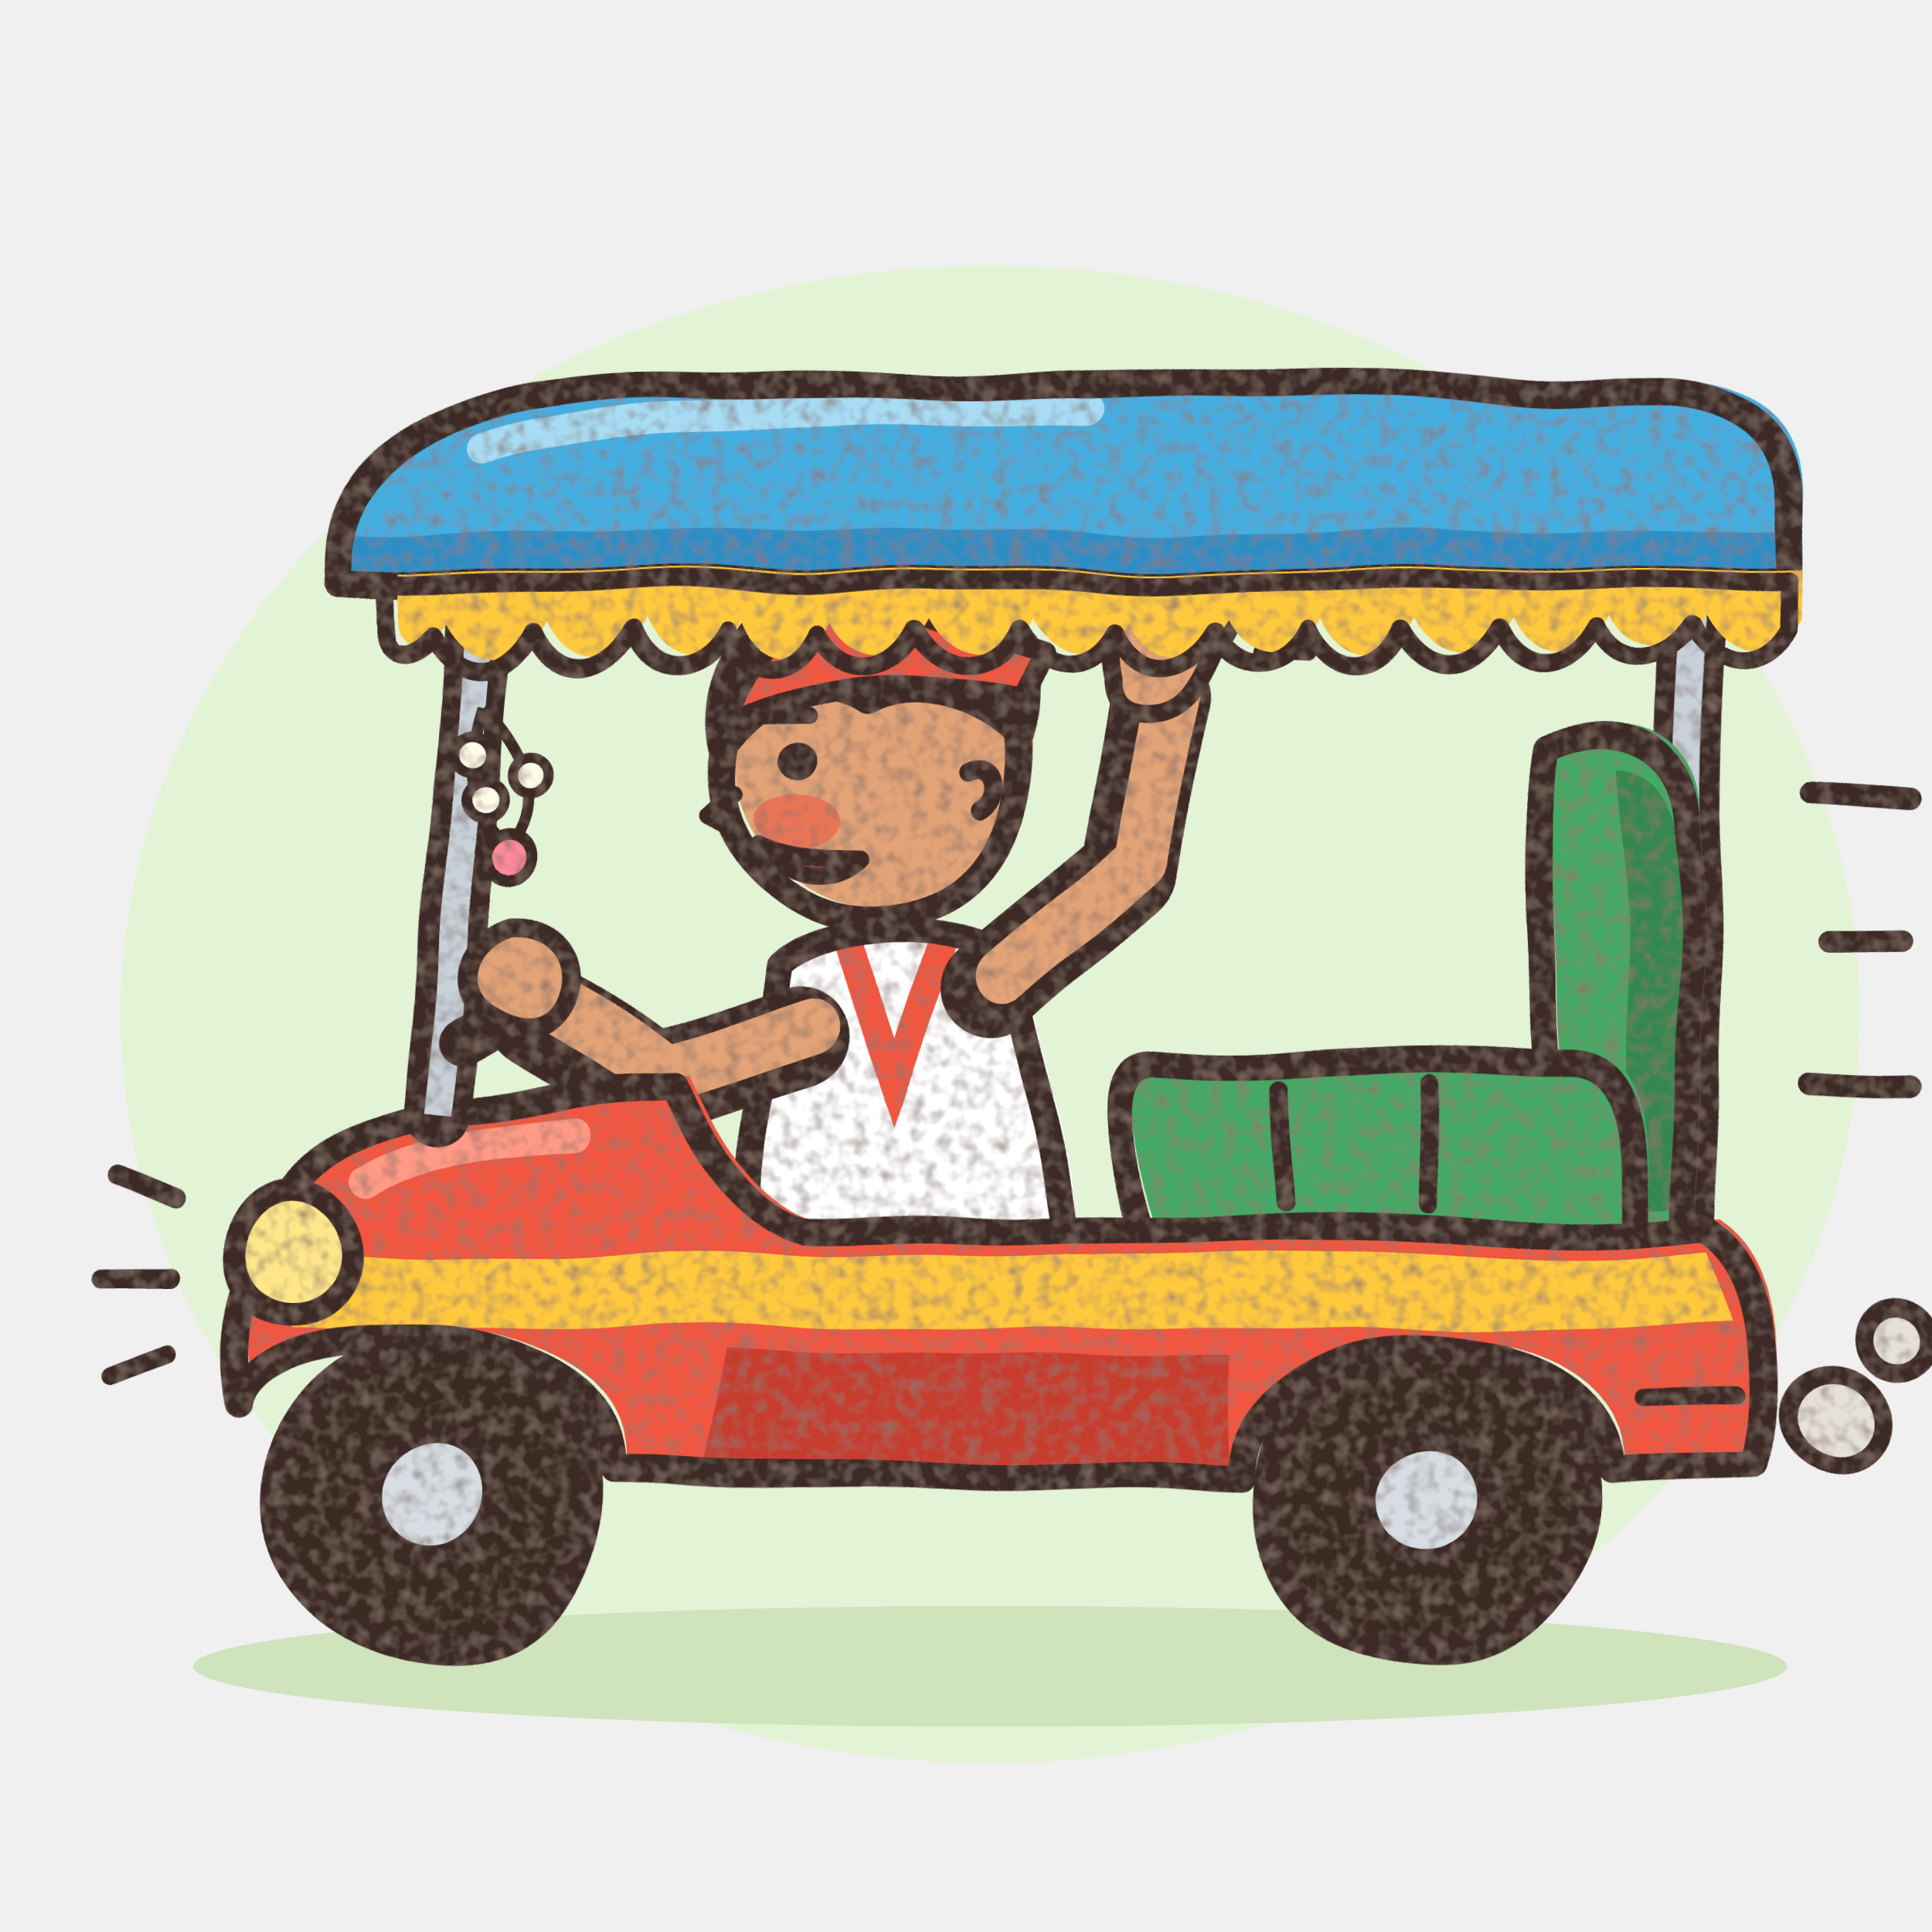
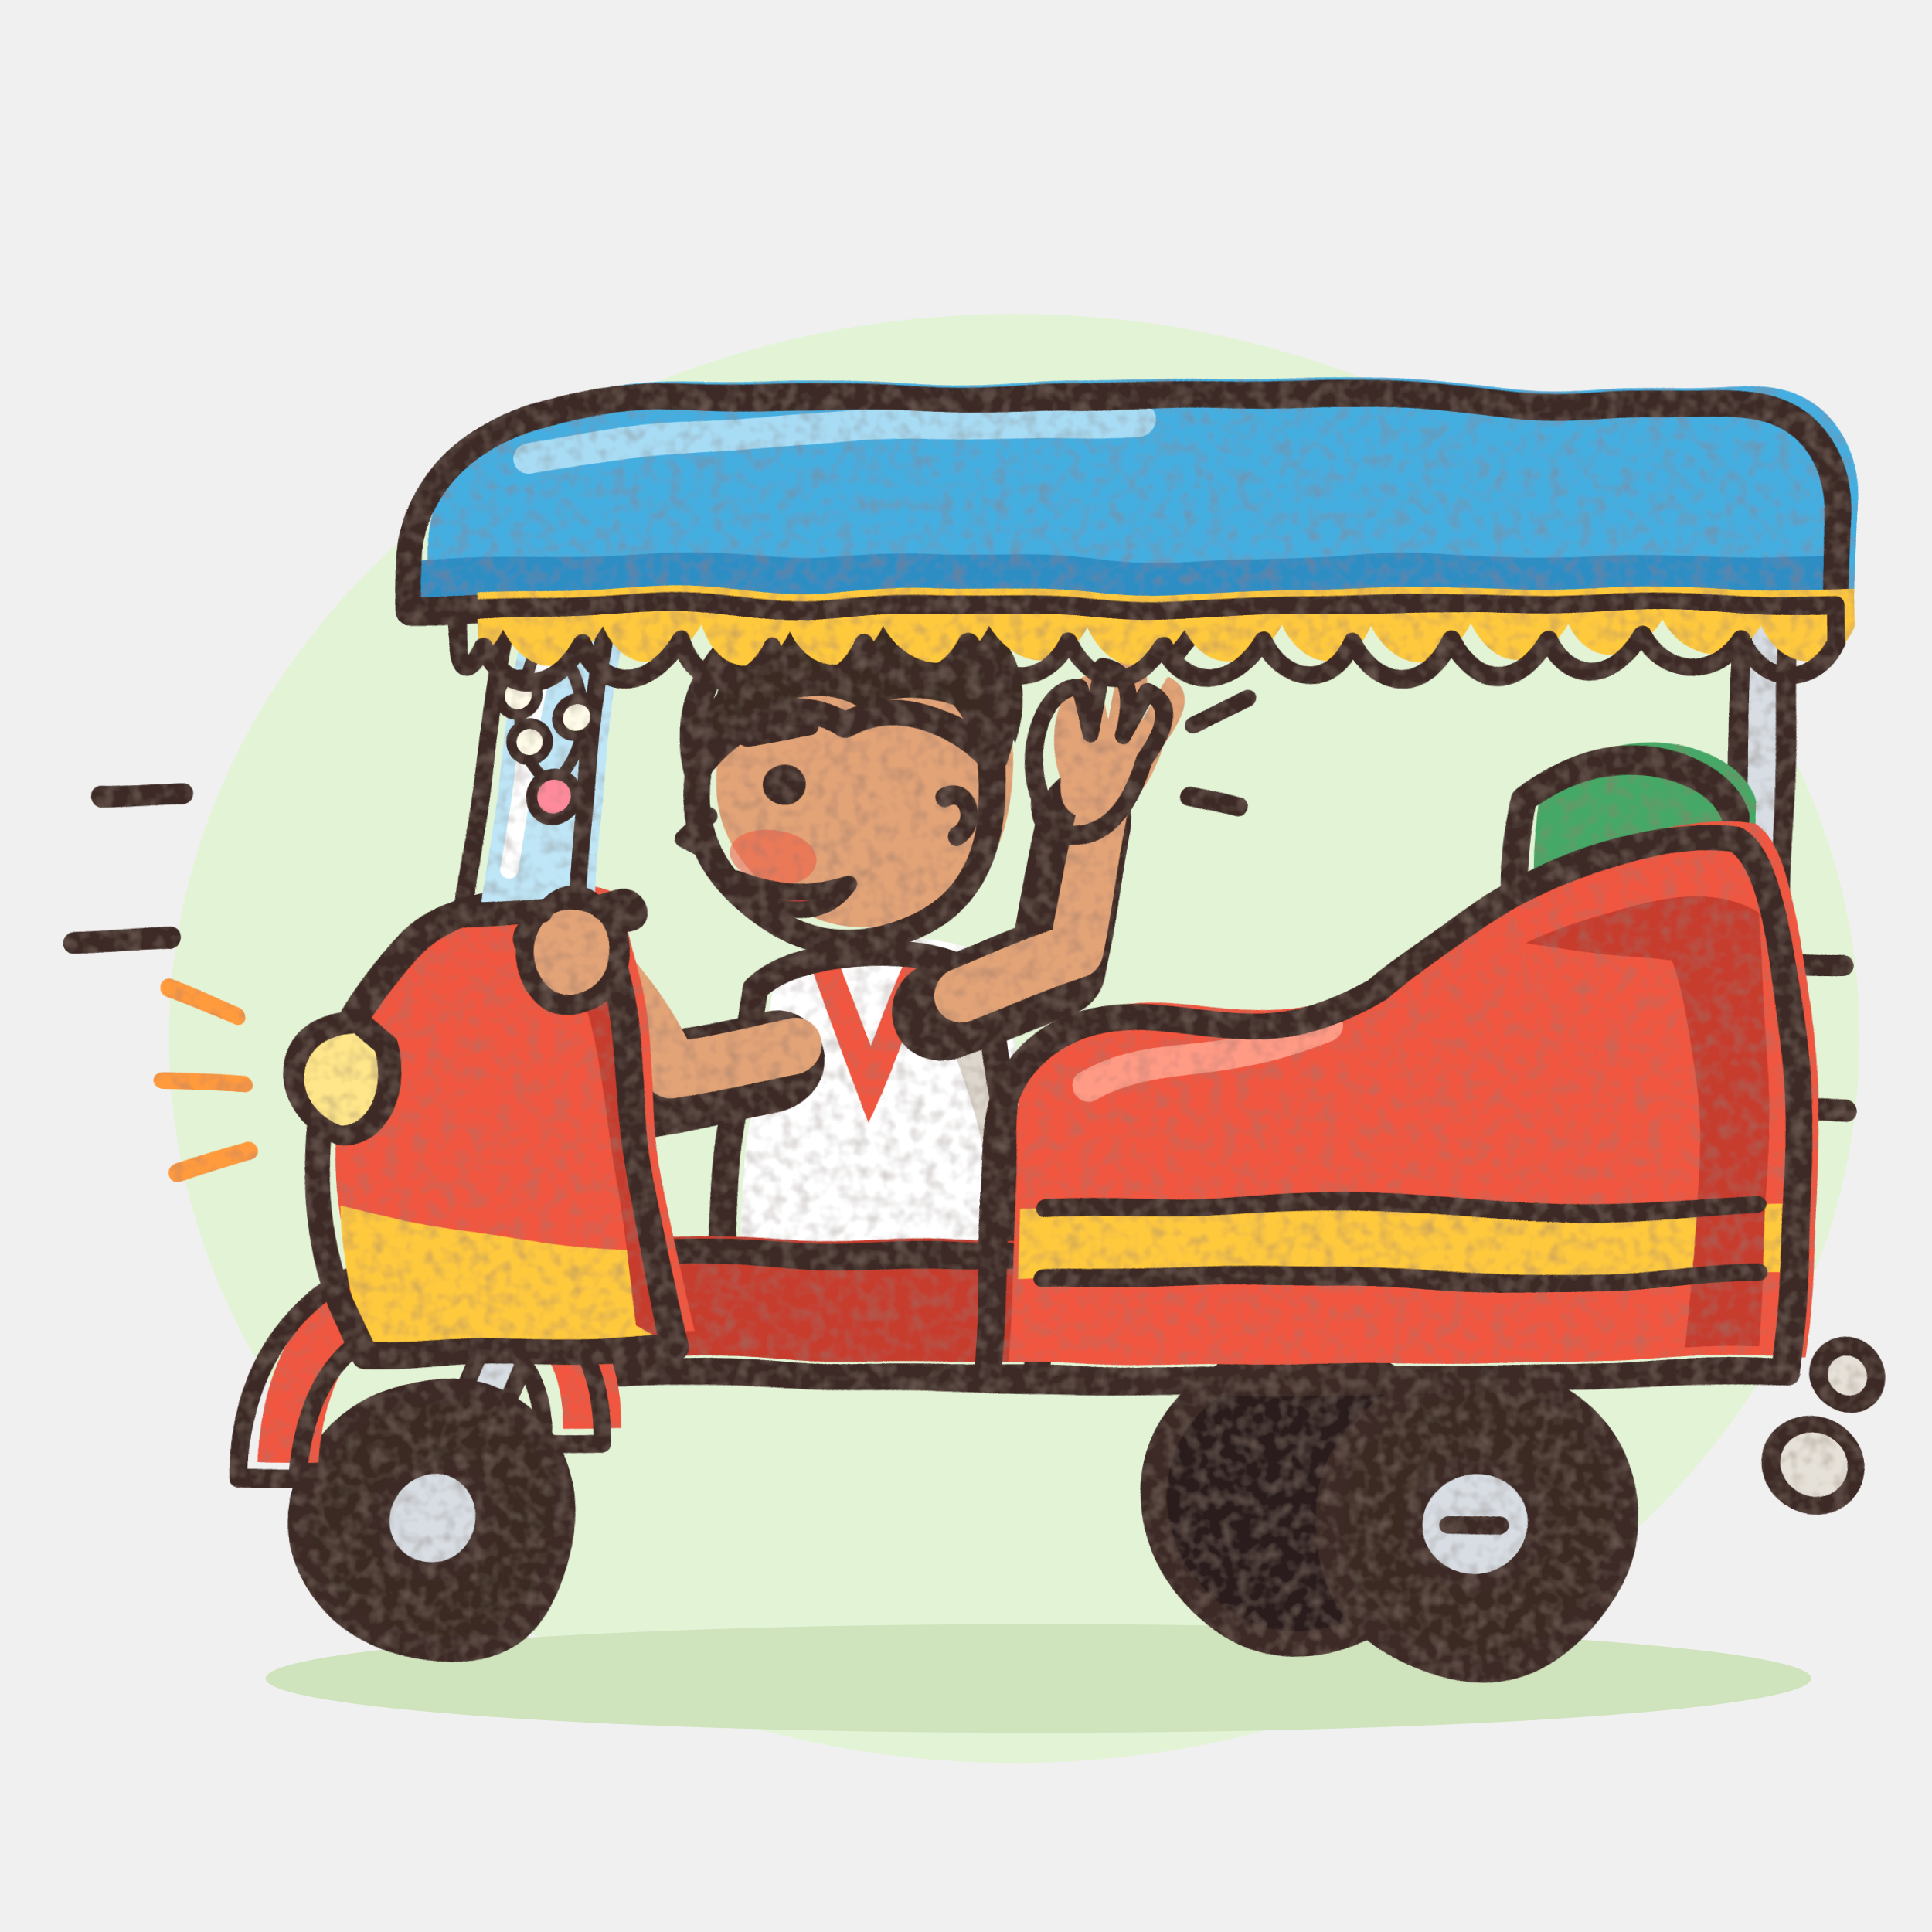
<svg xmlns="http://www.w3.org/2000/svg" xmlns:xlink="http://www.w3.org/1999/xlink" viewBox="0 0 160 160">
  <defs>
    <filter id="f" filterUnits="userSpaceOnUse" x="0" y="0" width="160" height="160">
      <feTurbulence type="fractalNoise" baseFrequency=".045" numOctaves="2" seed="4" result="w" />
      <feDisplacementMap in="SourceGraphic" in2="w" scale="2.4" xChannelSelector="R" yChannelSelector="G" result="d" />
      <feTurbulence type="fractalNoise" baseFrequency=".85" numOctaves="2" seed="9" result="n" />
-       <feColorMatrix in="n" type="matrix" values="0 0 0 0 .24 0 0 0 0 .17 0 0 0 0 .14 0 0 0 -1.6 .9" result="g" />
+       <feColorMatrix in="n" type="matrix" values="0 0 0 0 .24 0 0 0 0 .17 0 0 0 0 .14 0 0 0 -1 .56" result="g" />
      <feComposite in="g" in2="d" operator="in" result="gi" />
      <feMerge>
        <feMergeNode in="d" />
        <feMergeNode in="gi" />
      </feMerge>
    </filter>
-     <style>.l{fill:none;stroke:#3d2c26;stroke-width:2.2;stroke-linecap:round;stroke-linejoin:round}.t{fill:none;stroke:#3d2c26;stroke-width:1.5;stroke-linecap:round;stroke-linejoin:round}.o{transform:translate(1.1px,-.9px)}</style>
-     <path id="body" d="M20 116 C18 104 24 94 36 92 L56 90 C60 96 62 101 67 102 L142 102 C147 106 147 116 145 122 L133 122 C133 108 103 108 103 122 L51 122 C51 108 21 108 20 116Z" />
-     <path id="roof" d="M28 46 C28 37 38 32 54 32 L138 32 C144 32 148 36 148 42 L148 48 L28 48Z" />
-     <path id="fringe" d="M32 48 L148 48 L148 52 C146 56 142 56 140 52 C138 56 134 56 132 52 C130 56 126 56 124 52 C122 56 118 56 116 52 C114 56 110 56 108 52 C106 56 102 56 100 52 C98 56 94 56 92 52 C90 56 86 56 84 52 C82 56 78 56 76 52 C74 56 70 56 68 52 C66 56 62 56 60 52 C58 56 54 56 52 52 C50 56 46 56 44 52 C42 56 38 56 36 52 C34 54 32 54 32 52Z" />
-     <path id="seat" d="M96 88 L130 88 C134 88 136 92 136 102 L94 102 C92 94 92 88 96 88Z" />
-     <path id="back" d="M128 62 C134 60 140 62 140 68 L140 102 L130 102 C128 90 126 72 128 62Z" />
-     <path id="head" d="M60 64 C60 56 66 51 72 51 C79 51 84 56 84 64 C84 71 79 76 72 76 C65 76 60 71 60 64Z" />
-     <path id="hair" d="M60 62 C58 52 66 47 73 47 C81 47 86 53 84 61 C80 57 76 56 72 58 C68 55 63 57 60 62Z" />
-     <path id="torso" d="M64 80 C68 76 80 76 84 80 L88 104 L62 104Z" />
-     <path id="wheel" d="M-13 0 C-13 -8 -7 -13 0 -13 C8 -13 13 -8 13 0 C13 8 7 13 0 13 C-7 13 -13 8 -13 0Z" />
+     <style>.l{fill:none;stroke:#3d2c26;stroke-width:2.2;stroke-linecap:round;stroke-linejoin:round}.t{fill:none;stroke:#3d2c26;stroke-width:1.5;stroke-linecap:round;stroke-linejoin:round}.o{transform:translate(1.6px,-1.3px)}.g{stroke-dasharray:52 3.5 80 3 36 4}</style>
+     <path id="tub" d="M82 114 L82 96 C82 88 88 84 96 84 C104 84 108 86 114 82 C122 74 134 68 144 70 C150 74 150 100 148 114Z" />
+     <path id="cowl" d="M28 108 C24 98 26 86 34 78 C38 74 46 74 50 76 L56 112 L30 112Z" />
+     <path id="floor" d="M48 104 L86 104 L86 114 L50 114Z" />
+     <path id="roof" d="M34 46 C34 38 42 33 56 33 L142 33 C148 33 152 37 152 43 L152 50 L34 50Z" />
+     <path id="fringe" d="M38 50 L152 50 L152 53 C150 57 146 57 144 53 C142 57 138 57 136 53 C134 57 130 57 128 53 C126 57 122 57 120 53 C118 57 114 57 112 53 C110 57 106 57 104 53 C102 57 98 57 96 53 C94 57 90 57 88 53 C86 57 82 57 80 53 C78 57 74 57 72 53 C70 57 66 57 64 53 C62 57 58 57 56 53 C54 57 50 57 48 53 C46 57 42 57 40 53 C39 55 38 55 38 53Z" />
+     <path id="glass" d="M38 76 L42 50 L50 50 L48 76Z" />
+     <path id="cush" d="M126 66 C132 62 142 62 144 68 L144 92 L128 92 C126 84 124 74 126 66Z" />
+     <path id="head" d="M58 66 C58 58 63 53 70 53 C77 53 82 58 82 66 C82 73 77 78 70 78 C63 78 58 73 58 66Z" />
+     <path id="hair" d="M58 64 C56 54 63 49 71 49 C79 49 84 55 82 63 C78 59 74 58 70 60 C66 57 61 59 58 64Z" />
+     <path id="torso" d="M62 82 C66 78 78 78 82 82 L84 106 L60 106Z" />
+     <path id="wheel" d="M-12 0 C-12 -7 -7 -12 0 -12 C7 -12 12 -7 12 0 C12 7 7 12 0 12 C-7 12 -12 7 -12 0Z" />
+     <path id="guard" d="M20 122 C20 110 28 104 36 104 C44 104 50 110 50 120 L45 120 C45 113 41 109 36 109 C30 109 25 113 25 122Z" />
+     <path id="hand" d="M86 66 C84 62 86 57 89 57 L90 61 L91 55 C93 55 94 57 93 61 L95 57 C97 58 97 60 95 63 C94 67 92 69 89 69 C87 69 86 68 86 66Z" />
  </defs>
-   <ellipse cx="82" cy="84" rx="72" ry="62" fill="#e3f3d6" />
-   <ellipse cx="82" cy="138" rx="66" ry="5" fill="#cfe3bd" />
+   <ellipse cx="84" cy="86" rx="70" ry="60" fill="#e3f3d6" />
+   <ellipse cx="86" cy="139" rx="64" ry="4.5" fill="#cfe3bd" />
  <g filter="url(#f)">
-     <g fill="none" stroke="#3d2c26" stroke-width="1.8" stroke-linecap="round">
-       <path d="M150 66h8M152 78h6M150 90h8" />
+     <g class="t" style="stroke-width:1.8">
+       <path d="M146 80h7M148 92h5M8 66h7M6 78h8" />
    </g>
    <g fill="#e6e1d8" stroke="#3d2c26" stroke-width="1.5">
-       <circle cx="152" cy="118" r="4" />
-       <circle cx="157" cy="111" r="2.6" />
+       <circle cx="150" cy="122" r="3.6" />
+       <circle cx="153" cy="114" r="2.4" />
    </g>
-     <path d="M140 48v54" stroke="#3d2c26" stroke-width="5.4" stroke-linecap="round" />
-     <path d="M140 48v54" stroke="#c8d0d8" stroke-width="2.2" />
-     <use xlink:href="#back" class="o" fill="#45a866" />
-     <path d="M134 64c3 0 5 2 5 6v30h-4z" fill="#36874f" />
-     <use xlink:href="#back" class="l" />
-     <use xlink:href="#seat" class="o" fill="#45a866" />
-     <path class="t" d="M106 90v10M118 90v10" />
-     <use xlink:href="#seat" class="l" />
+     <g transform="translate(108 124)">
+       <use xlink:href="#wheel" fill="#2a1e1a" />
+       <use xlink:href="#wheel" class="l" />
+     </g>
+     <path d="M146 50v24" stroke="#3d2c26" stroke-width="5.4" stroke-linecap="round" />
+     <path d="M146 50v24" stroke="#d7dde3" stroke-width="2.2" />
+     <use xlink:href="#cush" class="o" fill="#45a866" />
+     <path class="t" d="M130 72c4-2 10-2 14 0M129 80c4-2 10-2 15 0" />
+     <use xlink:href="#cush" class="l" />
    <use xlink:href="#torso" class="o" fill="#ffffff" />
-     <path d="M70 78l4 12 4-12" fill="none" stroke="#f0563f" stroke-width="2.4" />
+     <path d="M68 80l4 10 4-10" fill="none" stroke="#f0563f" stroke-width="2.4" />
+     <path d="M78 84c2 6 4 14 4 22h2l-2-24z" fill="#dcd6cc" />
    <use xlink:href="#torso" class="l" />
-     <path d="M66 86 L54 90 L44 84" fill="none" stroke="#3d2c26" stroke-width="8.4" stroke-linecap="round" stroke-linejoin="round" />
-     <path d="M66 86 L54 90 L44 84" fill="none" stroke="#e2a377" stroke-width="4.6" stroke-linecap="round" stroke-linejoin="round" class="o" />
-     <path d="M82 82 L94 72 L96 58" fill="none" stroke="#3d2c26" stroke-width="8.4" stroke-linecap="round" stroke-linejoin="round" />
-     <path d="M82 82 L94 72 L96 58" fill="none" stroke="#e2a377" stroke-width="4.6" stroke-linecap="round" stroke-linejoin="round" class="o" />
-     <path d="M92 56c-1-4 0-8 2-8l1 4 1-6c2 0 3 2 2 6l2-4c2 1 2 3 0 6-1 3-2 5-5 5-2 0-3-1-3-3z" fill="#e2a377" stroke="#3d2c26" stroke-width="1.6" stroke-linejoin="round" />
+     <path d="M64 88 L54 90 L47 80" fill="none" stroke="#3d2c26" stroke-width="8.4" stroke-linecap="round" stroke-linejoin="round" />
+     <path d="M64 88 L54 90 L47 80" fill="none" stroke="#e2a377" stroke-width="4.6" stroke-linecap="round" stroke-linejoin="round" class="o" />
+     <path d="M78 84 L88 80 L90 68" fill="none" stroke="#3d2c26" stroke-width="8.4" stroke-linecap="round" stroke-linejoin="round" />
+     <path d="M78 84 L88 80 L90 68" fill="none" stroke="#e2a377" stroke-width="4.6" stroke-linecap="round" stroke-linejoin="round" class="o" />
+     <use xlink:href="#hand" class="o" fill="#e2a377" />
+     <use xlink:href="#hand" class="t" />
    <g class="t">
-       <path d="M101 46l3-3M104 54l4 0M98 42l0-4" />
+       <path d="M99 60l4-2M99 66l4 1M97 54l2-3" />
    </g>
    <use xlink:href="#head" class="o" fill="#e2a377" />
-     <ellipse cx="66" cy="68" rx="3.4" ry="2.2" fill="#f0563f" opacity=".6" />
+     <ellipse cx="64" cy="71" rx="3.4" ry="2.2" fill="#f0563f" opacity=".55" />
    <use xlink:href="#head" class="l" />
    <use xlink:href="#hair" class="o" fill="#3a2a24" />
    <use xlink:href="#hair" class="l" />
-     <path d="M60 60 C62 52 68 49 74 50 L86 54 L84 58 C78 56 66 56 60 60Z" fill="#f0563f" stroke="#3d2c26" stroke-width="1.8" stroke-linejoin="round" />
-     <circle cx="66" cy="63" r="1.6" fill="#3d2c26" />
-     <path class="t" d="M63 59l4 0" />
-     <path class="t" d="M61 66l-2 2 2 1" />
-     <path d="M63 70c2 3 6 3 8 1-2 0-6 0-8-1z" fill="#c23a3a" stroke="#3d2c26" stroke-width="1.4" stroke-linejoin="round" />
-     <path class="t" d="M80 64c2-1 3 2 1 3" />
-     <g transform="translate(36 124)">
+     <circle cx="65" cy="65" r="1.7" fill="#3d2c26" />
+     <path class="t" d="M62 61l5-1" />
+     <path class="t" d="M59 68l-2 2 2 1" />
+     <path d="M61 73c2 3 7 3 9 0-3 1-6 1-9 0z" fill="#c23a3a" stroke="#3d2c26" stroke-width="1.4" stroke-linejoin="round" />
+     <path class="t" d="M78 66c2-1 3 2 1 3" />
+     <use xlink:href="#floor" class="o" fill="#c63d2e" />
+     <use xlink:href="#floor" class="l" />
+     <use xlink:href="#tub" class="o" fill="#f0563f" />
+     <path d="M84 100 L148 100 L148 106 L84 106Z" fill="#ffc93c" />
+     <path d="M126 78c8-4 16-4 20-2 1 10 1 24 0 36h-6c2-12 2-24-2-32z" fill="#c63d2e" />
+     <path d="M90 90c6-3 14-3 20-5" fill="none" stroke="#ff9a85" stroke-width="2.6" stroke-linecap="round" />
+     <use xlink:href="#tub" class="l" />
+     <path class="t" d="M86 100h60M86 106h60" />
+     <g transform="translate(122 126)">
      <use xlink:href="#wheel" fill="#3a2a24" />
      <use xlink:href="#wheel" class="l" />
      <circle r="5" fill="#d7dde3" stroke="#3d2c26" stroke-width="1.6" />
+       <path class="t" d="M-2 0h4" />
    </g>
-     <g transform="translate(118 124)">
-       <use xlink:href="#wheel" fill="#3a2a24" />
-       <use xlink:href="#wheel" class="l" />
-       <circle r="5" fill="#d7dde3" stroke="#3d2c26" stroke-width="1.6" />
+     <path d="M36 126 L48 96" stroke="#3d2c26" stroke-width="5.4" stroke-linecap="round" />
+     <path d="M36 126 L48 96" stroke="#d7dde3" stroke-width="2.4" stroke-linecap="round" />
+     <g transform="translate(36 126)">
+       <use xlink:href="#wheel" fill="#3a2a24" transform="scale(.9)" />
+       <use xlink:href="#wheel" class="l" transform="scale(.9)" />
+       <circle r="4.4" fill="#d7dde3" stroke="#3d2c26" stroke-width="1.6" />
    </g>
-     <use xlink:href="#body" class="o" fill="#f0563f" />
-     <path d="M26 104 L142 104 L144 110 L24 110Z" fill="#ffc93c" />
-     <path d="M60 112 L102 112 L102 122 L58 122Z" fill="#c63d2e" />
-     <path d="M30 98c4-3 10-4 18-4" fill="none" stroke="#ff9a85" stroke-width="2.6" stroke-linecap="round" />
-     <use xlink:href="#body" class="l" />
-     <circle cx="24" cy="104" r="5" fill="#ffe68a" stroke="#3d2c26" stroke-width="1.8" />
-     <g class="t" stroke="#ff9a3d">
-       <path d="M14 100l-5-2M14 106l-6 0M14 112l-5 2" />
+     <use xlink:href="#guard" class="o" fill="#f0563f" />
+     <use xlink:href="#guard" class="t" />
+     <use xlink:href="#cowl" class="o" fill="#f0563f" />
+     <path d="M28 100 C28 104 29 108 30 112 L56 112 L55 104Z" fill="#ffc93c" />
+     <path d="M46 78c4 8 6 20 7 32l3 2-6-36z" fill="#c63d2e" />
+     <use xlink:href="#cowl" class="l" />
+     <path d="M30 84 C24 84 22 92 28 94 C31 94 33 90 32 86Z" fill="#ffe68a" stroke="#3d2c26" stroke-width="1.8" stroke-linejoin="round" />
+     <g class="t" style="stroke:#ff9a3d">
+       <path d="M20 84l-6-2M20 90h-7M20 96l-6 2" />
    </g>
-     <path class="t" d="M136 116l8 0" />
-     <path d="M36 92 L40 48" stroke="#3d2c26" stroke-width="5.4" stroke-linecap="round" />
-     <path d="M36 92 L40 48" stroke="#c8d0d8" stroke-width="2.2" />
-     <path d="M46 82 L38 86" stroke="#3d2c26" stroke-width="4" stroke-linecap="round" />
-     <path d="M40 84c-3-2-2-6 2-7 4 0 6 3 5 6-1 3-4 3-7 1z" fill="#e2a377" stroke="#3d2c26" stroke-width="1.6" />
-     <path d="M40 58c-2 6-1 10 2 12M40 58c4 4 5 9 2 12" fill="none" stroke="#3d2c26" stroke-width="1" />
+     <use xlink:href="#glass" class="o" fill="#bfe6f7" />
+     <path d="M42 72l3-18" stroke="#fff" stroke-width="1.6" stroke-linecap="round" />
+     <use xlink:href="#glass" class="t" />
+     <path d="M44 78 L52 76" stroke="#3d2c26" stroke-width="3.6" stroke-linecap="round" />
+     <path d="M44 82c-2-3 0-7 3-7 4 0 5 3 4 6-1 3-5 4-7 1z" fill="#e2a377" stroke="#3d2c26" stroke-width="1.6" />
+     <path d="M45 76c1-2 4-2 5 0" class="t" />
+     <path d="M45 52c-3 6-2 11 1 13M45 52c4 4 5 9 1 13" fill="none" stroke="#3d2c26" stroke-width="1" />
    <g fill="#fffbe8" stroke="#3d2c26" stroke-width=".9">
-       <circle cx="39" cy="62" r="1.6" />
-       <circle cx="40" cy="66" r="1.6" />
-       <circle cx="44" cy="64" r="1.6" />
+       <circle cx="43" cy="57" r="1.6" />
+       <circle cx="44" cy="61" r="1.6" />
+       <circle cx="48" cy="59" r="1.6" />
    </g>
-     <circle cx="42" cy="71" r="2" fill="#ff8a9b" stroke="#3d2c26" stroke-width="1" />
+     <circle cx="46" cy="66" r="2" fill="#ff8a9b" stroke="#3d2c26" stroke-width="1" />
    <use xlink:href="#roof" class="o" fill="#45aee0" />
-     <path d="M28 44h120v4H28z" fill="#2f8ec4" />
-     <path d="M40 37c10-3 30-3 50-3" fill="none" stroke="#a8dcf4" stroke-width="2.6" stroke-linecap="round" />
+     <path d="M34 46h118v4H34z" fill="#2f8ec4" />
+     <path d="M44 38c10-2 30-3 50-3" fill="none" stroke="#a8dcf4" stroke-width="2.6" stroke-linecap="round" />
    <use xlink:href="#roof" class="l" />
    <use xlink:href="#fringe" class="o" fill="#ffc93c" />
    <use xlink:href="#fringe" class="t" />
  </g>
</svg>
